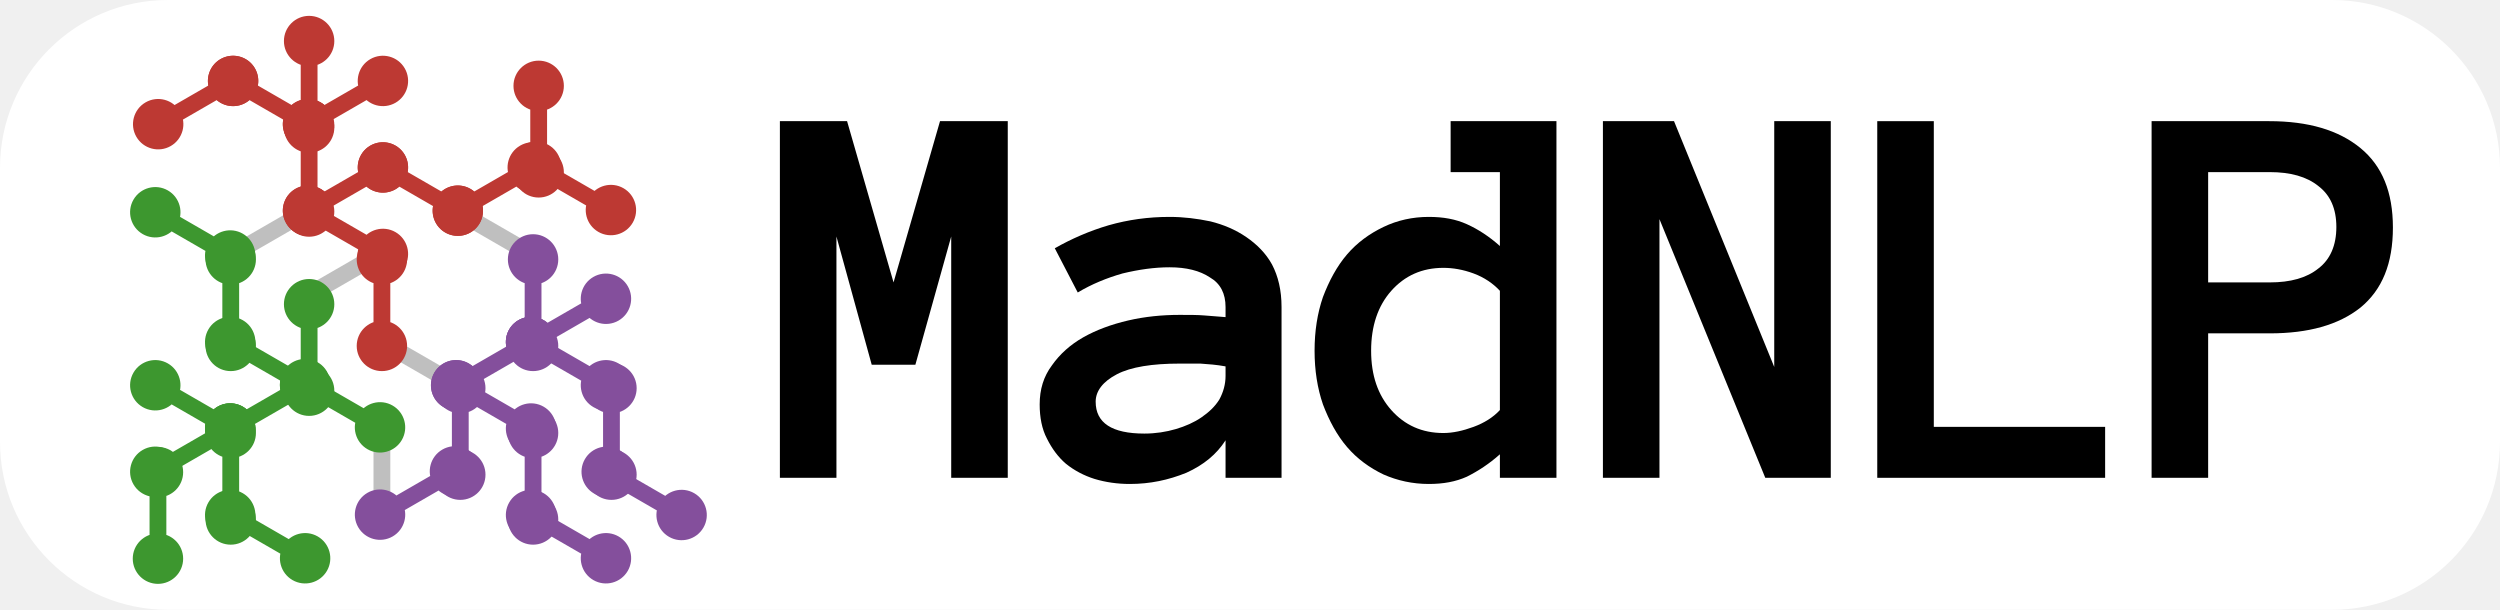
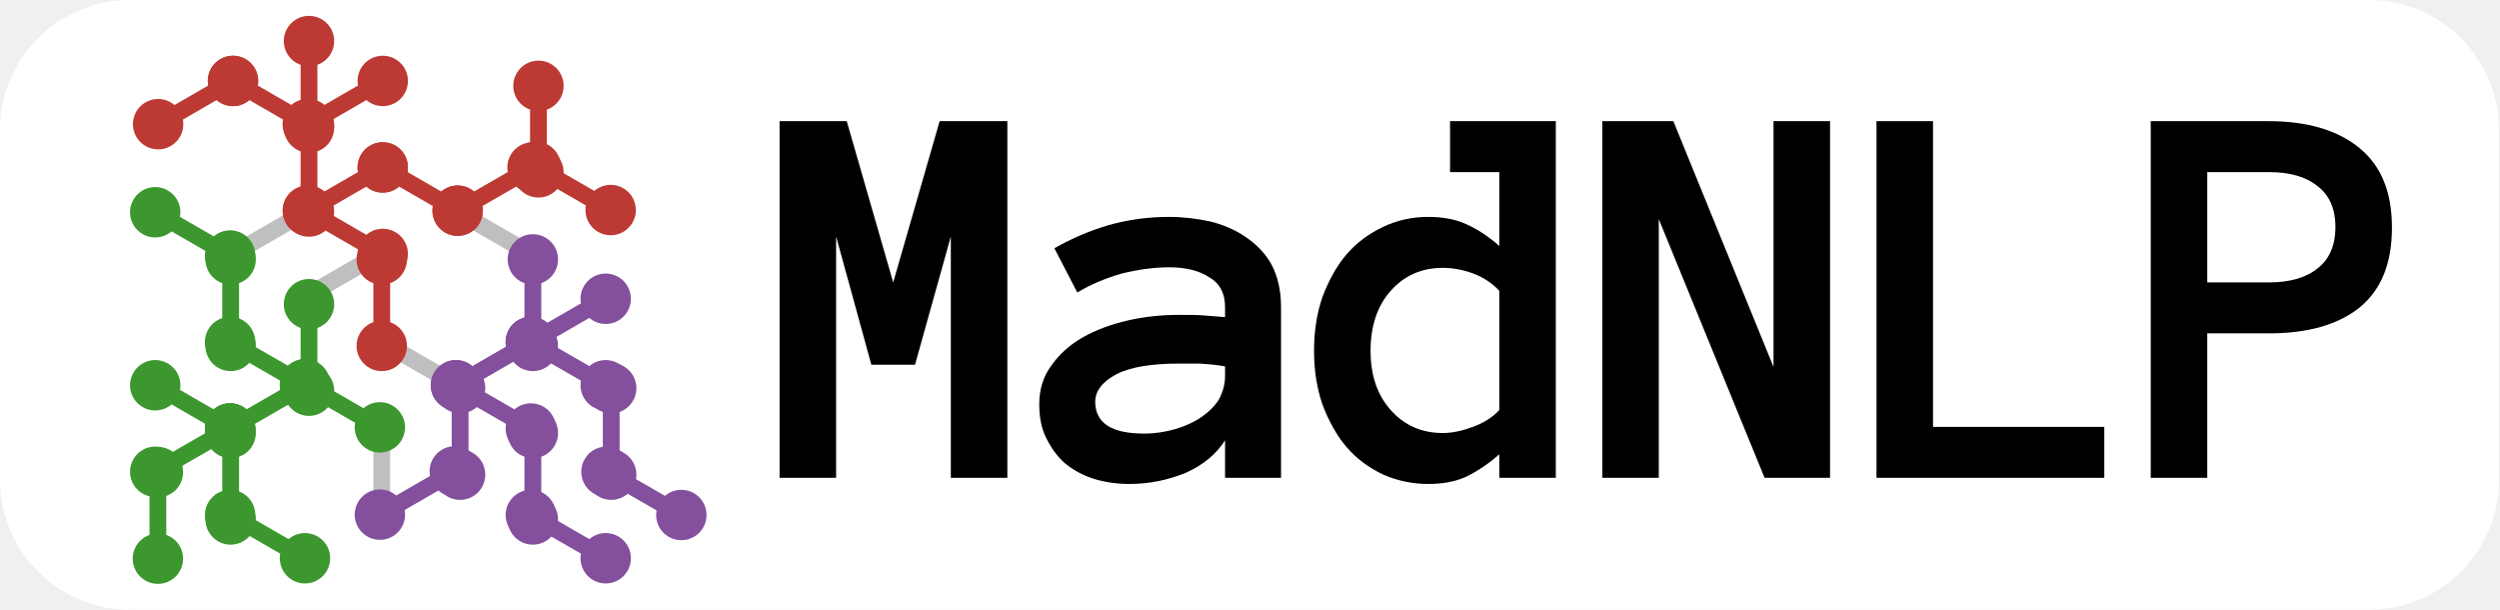
- <svg xmlns="http://www.w3.org/2000/svg" width="446.523" height="108.915" viewBox="0 0 446.523 108.915" version="1.1" xml:space="preserve" style="clip-rule:evenodd;fill-rule:evenodd;stroke-linecap:round;stroke-miterlimit:8" id="svg186">
+ <svg xmlns="http://www.w3.org/2000/svg" width="576.536" height="140.627" viewBox="0 0 576.536 140.627" version="1.1" xml:space="preserve" style="clip-rule:evenodd;fill-rule:evenodd;stroke-linecap:round;stroke-miterlimit:8" id="svg186">
  <defs id="defs190" />
-   <path style="fill:#ffffff;stroke:#b3b3b3;stroke-width:0;stroke-linejoin:round;stroke-miterlimit:8;stroke-dasharray:none" id="rect1029" width="446.523" height="108.915" x="5e-07" y="5e-07" d="M 30,5e-7 H 416.523 A 30,30 45 0 1 446.523,30 l 0,48.915 a 30,30 135 0 1 -30,30 H 30 A 30,30 45 0 1 5e-7,78.915 V 30 A 30,30 135 0 1 30,5e-7 Z" />
-   <g transform="translate(-16.56406,-47.10839)" id="g184">
+   <path style="fill:#ffffff;stroke:#b3b3b3;stroke-width:0;stroke-linejoin:round;stroke-miterlimit:8;stroke-dasharray:none" id="rect1029" width="576.536" height="140.627" x="5e-07" y="5e-07" d="M 30,5e-7 H 546.536 A 30,30 45 0 1 576.536,30 v 80.627 a 30,30 135 0 1 -30,30 H 30 A 30,30 45 0 1 5e-7,110.627 V 30 A 30,30 135 0 1 30,5e-7 Z" />
+   <g transform="matrix(1.291166,0,0,1.291166,-21.38695,-60.82476)" id="g184">
    <g transform="translate(44.9574,4.44943)" id="g26">
      <g transform="matrix(100,0,0,100,108.502,128)" id="g4">
        <path d="M 0.431,0 H 0.33 V -0.431 L 0.266,-0.202 H 0.188 L 0.125,-0.431 V 0 H 0.024 v -0.637 h 0.12 l 0.083,0.288 0.083,-0.288 h 0.121 z" style="fill-rule:nonzero" id="path2" />
      </g>
      <g transform="matrix(100,0,0,100,157.502,128)" id="g8">
        <path d="m -0.002,-0.131 c 0,-0.027 0.007,-0.05 0.022,-0.07 0.014,-0.02 0.033,-0.037 0.056,-0.05 0.023,-0.013 0.05,-0.023 0.08,-0.03 0.03,-0.007 0.061,-0.01 0.092,-0.01 0.017,0 0.032,0 0.044,0.001 0.013,0.001 0.025,0.002 0.038,0.003 V -0.305 C 0.33,-0.329 0.321,-0.347 0.302,-0.358 0.284,-0.37 0.26,-0.376 0.23,-0.376 c -0.027,0 -0.055,0.004 -0.084,0.011 -0.028,0.008 -0.055,0.019 -0.08,0.034 L 0.025,-0.41 c 0.03,-0.017 0.062,-0.031 0.096,-0.041 0.035,-0.01 0.071,-0.015 0.109,-0.015 0.025,0 0.049,0.003 0.073,0.008 0.024,0.006 0.045,0.015 0.064,0.028 0.019,0.013 0.035,0.029 0.046,0.049 0.011,0.021 0.017,0.046 0.017,0.076 V 0 H 0.33 V -0.067 C 0.314,-0.042 0.291,-0.023 0.26,-0.009 0.228,0.004 0.195,0.011 0.159,0.011 0.137,0.011 0.116,0.008 0.096,0.002 0.077,-0.004 0.06,-0.013 0.045,-0.025 0.031,-0.037 0.02,-0.052 0.011,-0.07 0.002,-0.087 -0.002,-0.108 -0.002,-0.131 Z m 0.187,0.052 c 0.02,0 0.039,-0.003 0.056,-0.008 C 0.258,-0.092 0.274,-0.099 0.287,-0.108 0.3,-0.117 0.311,-0.127 0.319,-0.14 0.326,-0.153 0.33,-0.167 0.33,-0.182 V -0.199 C 0.314,-0.202 0.299,-0.203 0.285,-0.204 c -0.014,0 -0.026,0 -0.037,0 -0.049,0 -0.087,0.006 -0.112,0.019 -0.025,0.013 -0.038,0.03 -0.038,0.049 0,0.038 0.029,0.057 0.087,0.057 z" style="fill-rule:nonzero" id="path6" />
      </g>
      <g transform="matrix(100,0,0,100,206.502,128)" id="g12">
        <path d="M 0.431,0 H 0.33 V -0.042 C 0.311,-0.025 0.291,-0.012 0.271,-0.002 0.251,0.007 0.229,0.011 0.203,0.011 0.174,0.011 0.147,0.005 0.122,-0.006 0.097,-0.018 0.075,-0.034 0.057,-0.055 0.039,-0.076 0.025,-0.102 0.014,-0.131 0.004,-0.16 -0.001,-0.192 -0.001,-0.227 c 0,-0.035 0.005,-0.067 0.015,-0.096 0.011,-0.029 0.025,-0.055 0.043,-0.076 0.018,-0.021 0.04,-0.037 0.065,-0.049 0.025,-0.012 0.052,-0.018 0.081,-0.018 0.026,0 0.048,0.004 0.068,0.013 0.02,0.009 0.04,0.022 0.059,0.039 V -0.546 H 0.242 V -0.637 H 0.431 Z M 0.33,-0.334 C 0.318,-0.347 0.302,-0.358 0.283,-0.365 0.264,-0.372 0.246,-0.375 0.229,-0.375 0.191,-0.375 0.16,-0.361 0.136,-0.334 0.112,-0.307 0.1,-0.271 0.1,-0.227 c 0,0.044 0.012,0.079 0.036,0.106 0.024,0.027 0.055,0.041 0.093,0.041 0.017,0 0.035,-0.004 0.054,-0.011 0.019,-0.007 0.035,-0.017 0.047,-0.03 z" style="fill-rule:nonzero" id="path10" />
      </g>
      <g transform="matrix(100,0,0,100,255.502,128)" id="g16">
        <path d="M 0.431,0 H 0.314 L 0.125,-0.462 V 0 H 0.024 v -0.637 h 0.127 l 0.179,0.439 v -0.439 h 0.101 z" style="fill-rule:nonzero" id="path14" />
      </g>
      <g transform="matrix(100,0,0,100,304.502,128)" id="g20">
        <path d="M 0.431,0 H 0.024 v -0.637 h 0.101 v 0.546 h 0.306 z" style="fill-rule:nonzero" id="path18" />
      </g>
      <g transform="matrix(100,0,0,100,353.502,128)" id="g24">
        <path d="m 0.455,-0.447 c 0,0.064 -0.019,0.111 -0.058,0.143 -0.039,0.031 -0.093,0.046 -0.162,0.046 H 0.125 V 0 H 0.024 v -0.637 h 0.21 c 0.07,0 0.124,0.016 0.163,0.048 0.039,0.032 0.058,0.079 0.058,0.142 z M 0.354,-0.448 c 0,-0.033 -0.011,-0.057 -0.032,-0.073 -0.021,-0.017 -0.05,-0.025 -0.087,-0.025 h -0.11 v 0.197 h 0.11 c 0.037,0 0.066,-0.008 0.087,-0.025 0.021,-0.016 0.032,-0.041 0.032,-0.074 z" style="fill-rule:nonzero" id="path22" />
      </g>
    </g>
    <g transform="matrix(0,7.87402e-5,-7.87402e-5,0,92.501,132.167)" id="g30">
      <path d="M -98105,98105.5 H 98106" style="fill:none;fill-rule:nonzero;stroke:#bfbfbf;stroke-width:38100px" id="path28" />
    </g>
    <g transform="matrix(-6.81908e-5,3.93704e-5,-3.93704e-5,-6.81908e-5,68.7494,95.2914)" id="g34">
      <path d="m -98104.5,98105 h 196210" style="fill:none;fill-rule:nonzero;stroke:#bfbfbf;stroke-width:38100px" id="path32" />
    </g>
    <g transform="matrix(-6.81912e-5,-3.93697e-5,3.93697e-5,-6.81912e-5,87.6869,118.747)" id="g38">
      <path d="m -98104.5,98105 h 196210" style="fill:none;fill-rule:nonzero;stroke:#bfbfbf;stroke-width:38100px" id="path36" />
    </g>
    <g transform="matrix(-6.81912e-5,-3.93697e-5,3.93697e-5,-6.81912e-5,101.681,95.7778)" id="g42">
      <path d="m -98104.5,98105 h 196210" style="fill:none;fill-rule:nonzero;stroke:#bfbfbf;stroke-width:38100px" id="path40" />
    </g>
    <g transform="matrix(6.81908e-5,-3.93704e-5,3.93704e-5,6.81908e-5,73.8938,89.5749)" id="g46">
      <path d="m -98104.5,98105 h 196210" style="fill:none;fill-rule:nonzero;stroke:#bfbfbf;stroke-width:38100px" id="path44" />
    </g>
    <g transform="translate(39.2761,-4.27618)" id="g50">
      <path d="m 86.268,106.046 -13.38,7.724 c -0.718,0.415 -1.635,0.169 -2.049,-0.549 -0.414,-0.717 -0.169,-1.634 0.549,-2.049 l 13.38,-7.724 c 0.717,-0.415 1.634,-0.169 2.049,0.549 0.414,0.717 0.168,1.634 -0.549,2.049 z m -3,-5.197 c 2.152,-1.242 4.904,-0.505 6.147,1.648 1.242,2.152 0.505,4.904 -1.647,6.147 -2.153,1.242 -4.905,0.505 -6.148,-1.647 -1.242,-2.153 -0.505,-4.905 1.648,-6.148 z m -8.88,15.52 c -2.152,1.242 -4.905,0.505 -6.147,-1.648 -1.243,-2.152 -0.506,-4.904 1.647,-6.147 2.152,-1.242 4.904,-0.505 6.147,1.647 1.243,2.153 0.505,4.905 -1.647,6.148 z" style="fill:#844f9c;fill-rule:nonzero" id="path48" />
    </g>
    <g transform="translate(39.2761,11.1732)" id="g54">
      <path d="m 72.888,98.321 -13.38,7.725 c -0.717,0.414 -1.635,0.168 -2.049,-0.549 -0.414,-0.718 -0.168,-1.635 0.549,-2.049 l 13.38,-7.725 c 0.717,-0.414 1.635,-0.169 2.049,0.549 0.414,0.717 0.168,1.635 -0.549,2.049 z m -3,-5.196 c 2.152,-1.243 4.904,-0.505 6.147,1.647 1.243,2.152 0.505,4.904 -1.647,6.147 -2.153,1.243 -4.905,0.505 -6.147,-1.647 -1.243,-2.152 -0.506,-4.905 1.647,-6.147 z m -8.88,15.519 c -2.152,1.243 -4.904,0.505 -6.147,-1.647 -1.243,-2.153 -0.505,-4.905 1.647,-6.147 2.152,-1.243 4.904,-0.506 6.147,1.647 1.243,2.152 0.505,4.904 -1.647,6.147 z" style="fill:#844f9c;fill-rule:nonzero" id="path52" />
    </g>
    <g transform="translate(39.2761,11.1734)" id="g58">
      <path d="m 84.768,106.046 -13.38,-7.725 c -0.718,-0.414 -0.963,-1.332 -0.549,-2.049 0.414,-0.718 1.331,-0.963 2.049,-0.549 l 13.38,7.725 c 0.717,0.414 0.963,1.331 0.549,2.049 -0.415,0.717 -1.332,0.963 -2.049,0.549 z m 3,-5.197 c 2.152,1.243 2.889,3.995 1.647,6.148 -1.243,2.152 -3.995,2.889 -6.147,1.647 -2.153,-1.243 -2.89,-3.995 -1.648,-6.147 1.243,-2.153 3.995,-2.89 6.148,-1.648 z m -17.88,0.07 c -2.152,-1.243 -2.89,-3.995 -1.647,-6.147 1.242,-2.153 3.994,-2.89 6.147,-1.647 2.152,1.242 2.89,3.994 1.647,6.147 -1.243,2.152 -3.995,2.89 -6.147,1.647 z" style="fill:#844f9c;fill-rule:nonzero" id="path56" />
    </g>
    <g transform="translate(39.2761,26.6231)" id="g62">
      <path d="m 71.388,98.321 -13.38,-7.725 c -0.717,-0.414 -0.963,-1.332 -0.549,-2.049 0.414,-0.717 1.332,-0.963 2.049,-0.549 l 13.38,7.725 c 0.717,0.414 0.963,1.331 0.549,2.049 -0.414,0.717 -1.332,0.963 -2.049,0.549 z m 3,-5.196 c 2.152,1.242 2.89,3.994 1.647,6.147 -1.243,2.152 -3.995,2.89 -6.147,1.647 -2.153,-1.243 -2.89,-3.995 -1.647,-6.147 1.242,-2.153 3.994,-2.89 6.147,-1.647 z m -17.88,0.069 c -2.152,-1.242 -2.89,-3.995 -1.647,-6.147 1.242,-2.152 3.995,-2.89 6.147,-1.647 2.152,1.243 2.89,3.995 1.647,6.147 -1.243,2.152 -3.995,2.89 -6.147,1.647 z" style="fill:#844f9c;fill-rule:nonzero" id="path60" />
    </g>
    <g transform="translate(39.2761,-10.6085)" id="g66">
      <path d="m 74,104.05 v 15.45 c 0,0.828 -0.671,1.5 -1.5,1.5 -0.828,0 -1.5,-0.672 -1.5,-1.5 v -15.45 c 0,-0.828 0.672,-1.5 1.5,-1.5 0.828,0 1.5,0.672 1.5,1.5 z m -6,0 c 0,-2.485 2.015,-4.5 4.5,-4.5 2.485,0 4.5,2.015 4.5,4.5 0,2.486 -2.015,4.5 -4.5,4.5 -2.485,0 -4.5,-2.014 -4.5,-4.5 z m 9,15.45 c 0,2.485 -2.015,4.5 -4.5,4.5 -2.485,0 -4.5,-2.015 -4.5,-4.5 0,-2.485 2.015,-4.5 4.5,-4.5 2.485,0 4.5,2.015 4.5,4.5 z" style="fill:#844f9c;fill-rule:nonzero" id="path64" />
    </g>
    <g transform="translate(39.2761,51.3915)" id="g70">
      <path d="M 74,73.05 V 88.5 C 74,89.328 73.329,90 72.5,90 71.672,90 71,89.328 71,88.5 V 73.05 c 0,-0.828 0.672,-1.5 1.5,-1.5 0.828,0 1.5,0.672 1.5,1.5 z m -6,0 c 0,-2.485 2.015,-4.5 4.5,-4.5 2.485,0 4.5,2.015 4.5,4.5 0,2.486 -2.015,4.5 -4.5,4.5 -2.485,0 -4.5,-2.014 -4.5,-4.5 z M 77,88.5 C 77,90.985 74.985,93 72.5,93 70.015,93 68,90.985 68,88.5 68,86.015 70.015,84 72.5,84 c 2.485,0 4.5,2.015 4.5,4.5 z" style="fill:#844f9c;fill-rule:nonzero" id="path68" />
    </g>
    <g transform="translate(39.2761,72.972)" id="g74">
      <path d="m 84.768,75.146 -13.38,-7.724 c -0.718,-0.415 -0.963,-1.332 -0.549,-2.049 0.414,-0.718 1.331,-0.964 2.049,-0.549 l 13.38,7.724 c 0.717,0.414 0.963,1.332 0.549,2.049 -0.415,0.718 -1.332,0.964 -2.049,0.549 z m 3,-5.196 c 2.152,1.243 2.889,3.995 1.647,6.147 -1.243,2.153 -3.995,2.89 -6.147,1.647 -2.153,-1.242 -2.89,-3.994 -1.648,-6.147 1.243,-2.152 3.995,-2.889 6.148,-1.647 z m -17.88,0.07 c -2.152,-1.243 -2.89,-3.995 -1.647,-6.147 1.242,-2.153 3.994,-2.89 6.147,-1.648 2.152,1.243 2.89,3.995 1.647,6.148 -1.243,2.152 -3.995,2.889 -6.147,1.647 z" style="fill:#844f9c;fill-rule:nonzero" id="path72" />
    </g>
    <g transform="translate(39.2761,35.3915)" id="g78">
      <path d="M 61,81.05 V 96.5 C 61,97.328 60.329,98 59.5,98 58.672,98 58,97.328 58,96.5 V 81.05 c 0,-0.828 0.672,-1.5 1.5,-1.5 0.828,0 1.5,0.672 1.5,1.5 z m -6,0 c 0,-2.485 2.015,-4.5 4.5,-4.5 2.485,0 4.5,2.015 4.5,4.5 0,2.486 -2.015,4.5 -4.5,4.5 -2.485,0 -4.5,-2.014 -4.5,-4.5 z m 9,15.45 c 0,2.485 -2.015,4.5 -4.5,4.5 -2.485,0 -4.5,-2.015 -4.5,-4.5 0,-2.485 2.015,-4.5 4.5,-4.5 2.485,0 4.5,2.015 4.5,4.5 z" style="fill:#844f9c;fill-rule:nonzero" id="path76" />
    </g>
    <g transform="translate(39.2761,57.3884)" id="g82">
      <path d="m 59.296,75.213 -13.379,7.725 c -0.718,0.414 -1.635,0.169 -2.049,-0.549 -0.415,-0.717 -0.169,-1.635 0.549,-2.049 l 13.379,-7.725 c 0.718,-0.414 1.635,-0.168 2.049,0.549 0.415,0.718 0.169,1.635 -0.549,2.049 z m -3,-5.196 c 2.153,-1.242 4.905,-0.505 6.147,1.647 1.243,2.153 0.506,4.905 -1.647,6.147 -2.152,1.243 -4.904,0.506 -6.147,-1.647 -1.242,-2.152 -0.505,-4.904 1.647,-6.147 z m -8.879,15.519 c -2.153,1.243 -4.905,0.506 -6.148,-1.647 -1.242,-2.152 -0.505,-4.904 1.648,-6.147 2.152,-1.243 4.904,-0.505 6.147,1.647 1.242,2.152 0.505,4.905 -1.647,6.147 z" style="fill:#844f9c;fill-rule:nonzero" id="path80" />
    </g>
    <g transform="translate(39.2761,-88.6085)" id="g86">
      <path d="m 34,143.05 v 15.45 c 0,0.828 -0.671,1.5 -1.5,1.5 -0.828,0 -1.5,-0.672 -1.5,-1.5 v -15.45 c 0,-0.828 0.672,-1.5 1.5,-1.5 0.828,0 1.5,0.672 1.5,1.5 z m -6,0 c 0,-2.485 2.015,-4.5 4.5,-4.5 2.485,0 4.5,2.015 4.5,4.5 0,2.486 -2.015,4.5 -4.5,4.5 -2.485,0 -4.5,-2.014 -4.5,-4.5 z m 9,15.45 c 0,2.485 -2.015,4.5 -4.5,4.5 -2.485,0 -4.5,-2.015 -4.5,-4.5 0,-2.485 2.015,-4.5 4.5,-4.5 2.485,0 4.5,2.015 4.5,4.5 z" style="fill:#bd3933;fill-rule:nonzero" id="path84" />
    </g>
    <g transform="translate(39.2761,-58.6085)" id="g90">
      <path d="m 34,128.05 v 15.45 c 0,0.828 -0.671,1.5 -1.5,1.5 -0.828,0 -1.5,-0.672 -1.5,-1.5 v -15.45 c 0,-0.828 0.672,-1.5 1.5,-1.5 0.828,0 1.5,0.672 1.5,1.5 z m -6,0 c 0,-2.485 2.015,-4.5 4.5,-4.5 2.485,0 4.5,2.015 4.5,4.5 0,2.486 -2.015,4.5 -4.5,4.5 -2.485,0 -4.5,-2.014 -4.5,-4.5 z m 9,15.45 c 0,2.485 -2.015,4.5 -4.5,4.5 -2.485,0 -4.5,-2.015 -4.5,-4.5 0,-2.485 2.015,-4.5 4.5,-4.5 2.485,0 4.5,2.015 4.5,4.5 z" style="fill:#bd3933;fill-rule:nonzero" id="path88" />
    </g>
    <g transform="translate(39.2761,-82.0876)" id="g94">
      <path d="m 46.431,144.951 -13.38,7.725 c -0.718,0.414 -1.635,0.169 -2.049,-0.549 -0.414,-0.717 -0.169,-1.635 0.549,-2.049 l 13.38,-7.725 c 0.717,-0.414 1.634,-0.168 2.049,0.549 0.414,0.718 0.168,1.635 -0.549,2.049 z m -3,-5.196 c 2.152,-1.242 4.904,-0.505 6.147,1.647 1.242,2.153 0.505,4.905 -1.647,6.147 -2.153,1.243 -4.905,0.506 -6.148,-1.647 -1.242,-2.152 -0.505,-4.904 1.648,-6.147 z m -8.88,15.519 c -2.152,1.243 -4.905,0.506 -6.147,-1.647 -1.243,-2.152 -0.505,-4.904 1.647,-6.147 2.152,-1.243 4.904,-0.505 6.147,1.647 1.243,2.152 0.505,4.905 -1.647,6.147 z" style="fill:#bd3933;fill-rule:nonzero" id="path92" />
    </g>
    <g transform="translate(39.2761,-51.1882)" id="g98">
      <path d="m 46.431,129.502 -13.38,7.724 c -0.718,0.415 -1.635,0.169 -2.049,-0.549 -0.414,-0.717 -0.169,-1.634 0.549,-2.049 l 13.38,-7.724 c 0.717,-0.415 1.634,-0.169 2.049,0.549 0.414,0.717 0.168,1.634 -0.549,2.049 z m -3,-5.197 c 2.152,-1.242 4.904,-0.505 6.147,1.648 1.242,2.152 0.505,4.904 -1.647,6.147 -2.153,1.242 -4.905,0.505 -6.148,-1.647 -1.242,-2.153 -0.505,-4.905 1.648,-6.148 z m -8.88,15.52 c -2.152,1.242 -4.905,0.505 -6.147,-1.648 -1.243,-2.152 -0.505,-4.904 1.647,-6.147 2.152,-1.242 4.904,-0.505 6.147,1.647 1.243,2.153 0.505,4.905 -1.647,6.148 z" style="fill:#bd3933;fill-rule:nonzero" id="path96" />
    </g>
    <g transform="translate(39.2761,-82.0877)" id="g102">
      <path d="m 19.671,142.353 13.38,7.725 c 0.717,0.414 0.963,1.332 0.549,2.049 -0.414,0.717 -1.332,0.963 -2.049,0.549 l -13.38,-7.725 c -0.717,-0.414 -0.963,-1.331 -0.549,-2.049 0.414,-0.717 1.332,-0.963 2.049,-0.549 z m -3,5.196 c -2.152,-1.242 -2.89,-3.994 -1.647,-6.147 1.242,-2.152 3.995,-2.889 6.147,-1.647 2.152,1.243 2.89,3.995 1.647,6.147 -1.243,2.153 -3.995,2.89 -6.147,1.647 z m 17.88,-0.069 c 2.152,1.243 2.89,3.995 1.647,6.147 -1.243,2.152 -3.995,2.89 -6.147,1.647 -2.153,-1.242 -2.89,-3.995 -1.647,-6.147 1.242,-2.152 3.994,-2.89 6.147,-1.647 z" style="fill:#bd3933;fill-rule:nonzero" id="path100" />
    </g>
    <g transform="translate(39.2761,-51.1884)" id="g106">
      <path d="m 46.431,126.904 13.379,7.724 c 0.718,0.415 0.964,1.332 0.55,2.05 -0.415,0.717 -1.332,0.963 -2.05,0.548 l -13.379,-7.724 c -0.718,-0.414 -0.964,-1.332 -0.549,-2.049 0.414,-0.718 1.331,-0.963 2.049,-0.549 z m -3,5.196 c -2.153,-1.243 -2.89,-3.995 -1.647,-6.147 1.242,-2.152 3.994,-2.89 6.147,-1.647 2.152,1.242 2.889,3.994 1.647,6.147 -1.243,2.152 -3.995,2.89 -6.147,1.647 z m 17.879,-0.07 c 2.153,1.243 2.89,3.995 1.648,6.148 -1.243,2.152 -3.995,2.889 -6.148,1.647 -2.152,-1.243 -2.889,-3.995 -1.647,-6.148 1.243,-2.152 3.995,-2.889 6.147,-1.647 z" style="fill:#bd3933;fill-rule:nonzero" id="path104" />
    </g>
    <g transform="translate(39.2761,-51.1882)" id="g110">
      <path d="m 73.19,129.502 -13.38,7.724 c -0.717,0.415 -1.634,0.169 -2.049,-0.549 -0.414,-0.717 -0.168,-1.634 0.549,-2.049 l 13.38,-7.724 c 0.718,-0.415 1.635,-0.169 2.049,0.549 0.414,0.717 0.169,1.634 -0.549,2.049 z m -3,-5.197 c 2.152,-1.242 4.905,-0.505 6.147,1.648 1.243,2.152 0.506,4.904 -1.647,6.147 -2.152,1.242 -4.904,0.505 -6.147,-1.647 -1.243,-2.153 -0.505,-4.905 1.647,-6.148 z m -8.88,15.52 c -2.152,1.242 -4.904,0.505 -6.147,-1.648 -1.242,-2.152 -0.505,-4.904 1.647,-6.147 2.153,-1.242 4.905,-0.505 6.148,1.647 1.242,2.153 0.505,4.905 -1.648,6.148 z" style="fill:#bd3933;fill-rule:nonzero" id="path108" />
    </g>
    <g transform="translate(39.2761,-35.7389)" id="g114">
      <path d="m 33.051,119.179 13.38,7.725 c 0.717,0.414 0.963,1.331 0.549,2.049 -0.415,0.717 -1.332,0.963 -2.049,0.549 l -13.38,-7.725 c -0.718,-0.414 -0.963,-1.332 -0.549,-2.049 0.414,-0.717 1.331,-0.963 2.049,-0.549 z m -3,5.196 c -2.152,-1.243 -2.89,-3.995 -1.647,-6.147 1.242,-2.152 3.994,-2.89 6.147,-1.647 2.152,1.242 2.89,3.995 1.647,6.147 -1.243,2.152 -3.995,2.89 -6.147,1.647 z m 17.88,-0.069 c 2.152,1.242 2.889,3.994 1.647,6.147 -1.243,2.152 -3.995,2.89 -6.147,1.647 -2.153,-1.243 -2.89,-3.995 -1.647,-6.147 1.242,-2.153 3.994,-2.89 6.147,-1.647 z" style="fill:#bd3933;fill-rule:nonzero" id="path112" />
    </g>
    <g transform="translate(39.2761,-82.0876)" id="g118">
      <path d="m 19.671,144.951 -13.38,7.725 c -0.717,0.414 -1.635,0.169 -2.049,-0.549 -0.414,-0.717 -0.168,-1.635 0.549,-2.049 l 13.38,-7.725 c 0.717,-0.414 1.635,-0.168 2.049,0.549 0.414,0.718 0.168,1.635 -0.549,2.049 z m -3,-5.196 c 2.152,-1.242 4.904,-0.505 6.147,1.647 1.242,2.153 0.505,4.905 -1.647,6.147 -2.153,1.243 -4.905,0.506 -6.147,-1.647 -1.243,-2.152 -0.506,-4.904 1.647,-6.147 z m -8.88,15.519 c -2.152,1.243 -4.904,0.506 -6.147,-1.647 -1.243,-2.152 -0.505,-4.904 1.647,-6.147 2.152,-1.243 4.904,-0.505 6.147,1.647 1.243,2.152 0.505,4.905 -1.647,6.147 z" style="fill:#bd3933;fill-rule:nonzero" id="path116" />
    </g>
    <g transform="translate(39.2761,42.0719)" id="g122">
      <path d="m 4.274,87.998 13.38,-7.724 c 0.717,-0.415 1.634,-0.169 2.049,0.549 0.414,0.717 0.168,1.634 -0.549,2.049 L 5.774,90.596 C 5.056,91.011 4.139,90.765 3.725,90.047 3.311,89.33 3.556,88.413 4.274,87.998 Z m 3,5.197 C 5.122,94.437 2.369,93.7 1.127,91.547 -0.116,89.395 0.621,86.643 2.774,85.4 c 2.152,-1.242 4.904,-0.505 6.147,1.647 1.243,2.153 0.505,4.905 -1.647,6.148 z m 8.88,-15.52 c 2.152,-1.242 4.904,-0.505 6.147,1.648 1.242,2.152 0.505,4.904 -1.647,6.147 -2.153,1.242 -4.905,0.505 -6.148,-1.647 -1.242,-2.153 -0.505,-4.905 1.648,-6.148 z" style="fill:#3d972f;fill-rule:nonzero" id="path120" />
    </g>
    <g transform="translate(39.2761,26.6226)" id="g126">
      <path d="m 17.654,95.723 13.379,-7.725 c 0.718,-0.414 1.635,-0.168 2.049,0.549 0.415,0.718 0.169,1.635 -0.549,2.049 l -13.379,7.725 c -0.718,0.414 -1.635,0.168 -2.049,-0.549 -0.415,-0.717 -0.169,-1.635 0.549,-2.049 z m 3,5.196 c -2.153,1.243 -4.905,0.505 -6.147,-1.647 -1.243,-2.152 -0.506,-4.904 1.647,-6.147 2.152,-1.243 4.904,-0.505 6.147,1.647 1.242,2.152 0.505,4.905 -1.647,6.147 z M 29.533,85.4 c 2.153,-1.243 4.905,-0.505 6.147,1.647 1.243,2.152 0.506,4.905 -1.647,6.147 -2.152,1.243 -4.904,0.506 -6.147,-1.647 -1.242,-2.152 -0.505,-4.904 1.647,-6.147 z" style="fill:#3d972f;fill-rule:nonzero" id="path124" />
    </g>
    <g transform="translate(39.2761,26.6223)" id="g130">
      <path d="m 5.774,87.998 13.38,7.725 c 0.717,0.414 0.963,1.332 0.549,2.049 -0.415,0.718 -1.332,0.963 -2.049,0.549 L 4.274,90.596 C 3.556,90.182 3.311,89.265 3.725,88.547 4.139,87.83 5.056,87.584 5.774,87.998 Z m -3,5.197 C 0.622,91.952 -0.116,89.2 1.127,87.047 2.369,84.895 5.121,84.158 7.274,85.4 c 2.152,1.243 2.89,3.995 1.647,6.147 -1.243,2.153 -3.995,2.89 -6.147,1.648 z m 17.88,-0.07 c 2.152,1.243 2.889,3.995 1.647,6.147 -1.243,2.152 -3.995,2.89 -6.147,1.647 -2.153,-1.242 -2.89,-3.995 -1.648,-6.147 1.243,-2.152 3.995,-2.89 6.148,-1.647 z" style="fill:#3d972f;fill-rule:nonzero" id="path128" />
    </g>
    <g transform="translate(39.2761,11.1725)" id="g134">
      <path d="m 19.154,95.723 13.379,7.725 c 0.718,0.414 0.964,1.332 0.55,2.049 -0.415,0.717 -1.332,0.963 -2.05,0.549 L 17.654,98.321 c -0.718,-0.414 -0.964,-1.331 -0.549,-2.049 0.414,-0.717 1.331,-0.963 2.049,-0.549 z m -3,5.196 c -2.153,-1.242 -2.89,-3.994 -1.647,-6.147 1.242,-2.152 3.994,-2.889 6.147,-1.647 2.152,1.243 2.889,3.995 1.647,6.147 -1.243,2.153 -3.995,2.89 -6.147,1.647 z m 17.879,-0.069 c 2.153,1.243 2.89,3.995 1.648,6.147 -1.243,2.152 -3.995,2.89 -6.148,1.647 -2.152,-1.242 -2.889,-3.995 -1.647,-6.147 1.243,-2.152 3.995,-2.89 6.147,-1.647 z" style="fill:#3d972f;fill-rule:nonzero" id="path132" />
    </g>
    <g transform="translate(39.2761,51.3915)" id="g138">
      <path d="M 17,88.5 V 73.05 c 0,-0.828 0.671,-1.5 1.5,-1.5 0.828,0 1.5,0.672 1.5,1.5 V 88.5 C 20,89.328 19.328,90 18.5,90 17.672,90 17,89.328 17,88.5 Z m 6,0 C 23,90.985 20.985,93 18.5,93 16.015,93 14,90.985 14,88.5 14,86.015 16.015,84 18.5,84 20.985,84 23,86.015 23,88.5 Z M 14,73.05 c 0,-2.485 2.015,-4.5 4.5,-4.5 2.485,0 4.5,2.015 4.5,4.5 0,2.486 -2.015,4.5 -4.5,4.5 -2.485,0 -4.5,-2.014 -4.5,-4.5 z" style="fill:#3d972f;fill-rule:nonzero" id="path136" />
    </g>
    <g transform="translate(39.2761,-10.6085)" id="g142">
      <path d="m 17,119.5 v -15.45 c 0,-0.828 0.671,-1.5 1.5,-1.5 0.828,0 1.5,0.672 1.5,1.5 v 15.45 c 0,0.828 -0.672,1.5 -1.5,1.5 -0.828,0 -1.5,-0.672 -1.5,-1.5 z m 6,0 c 0,2.485 -2.015,4.5 -4.5,4.5 -2.485,0 -4.5,-2.015 -4.5,-4.5 0,-2.485 2.015,-4.5 4.5,-4.5 2.485,0 4.5,2.015 4.5,4.5 z m -9,-15.45 c 0,-2.485 2.015,-4.5 4.5,-4.5 2.485,0 4.5,2.015 4.5,4.5 0,2.486 -2.015,4.5 -4.5,4.5 -2.485,0 -4.5,-2.014 -4.5,-4.5 z" style="fill:#3d972f;fill-rule:nonzero" id="path140" />
    </g>
    <g transform="translate(39.2761,-35.1762)" id="g146">
      <path d="m 5.774,118.898 13.38,7.724 c 0.717,0.414 0.963,1.332 0.549,2.049 -0.415,0.718 -1.332,0.964 -2.049,0.549 l -13.38,-7.724 c -0.718,-0.415 -0.963,-1.332 -0.549,-2.049 0.414,-0.718 1.331,-0.964 2.049,-0.549 z m -3,5.196 c -2.152,-1.243 -2.89,-3.995 -1.647,-6.147 1.242,-2.153 3.994,-2.89 6.147,-1.648 2.152,1.243 2.89,3.995 1.647,6.148 -1.243,2.152 -3.995,2.889 -6.147,1.647 z m 17.88,-0.07 c 2.152,1.243 2.889,3.995 1.647,6.147 -1.243,2.153 -3.995,2.89 -6.147,1.647 -2.153,-1.242 -2.89,-3.994 -1.648,-6.147 1.243,-2.152 3.995,-2.889 6.148,-1.647 z" style="fill:#3d972f;fill-rule:nonzero" id="path144" />
    </g>
    <g transform="translate(39.2761,5.39155)" id="g150">
      <path d="M 31,111.5 V 96.05 c 0,-0.828 0.671,-1.5 1.5,-1.5 0.828,0 1.5,0.672 1.5,1.5 v 15.45 c 0,0.828 -0.672,1.5 -1.5,1.5 -0.828,0 -1.5,-0.672 -1.5,-1.5 z m 6,0 c 0,2.485 -2.015,4.5 -4.5,4.5 -2.485,0 -4.5,-2.015 -4.5,-4.5 0,-2.485 2.015,-4.5 4.5,-4.5 2.485,0 4.5,2.015 4.5,4.5 z M 28,96.05 c 0,-2.485 2.015,-4.5 4.5,-4.5 2.485,0 4.5,2.015 4.5,4.5 0,2.486 -2.015,4.5 -4.5,4.5 -2.485,0 -4.5,-2.014 -4.5,-4.5 z" style="fill:#3d972f;fill-rule:nonzero" id="path148" />
    </g>
    <g transform="translate(39.2761,26.2129)" id="g154">
      <path d="m 32.533,88.203 13.38,7.725 c 0.718,0.414 0.963,1.331 0.549,2.049 -0.414,0.717 -1.331,0.963 -2.049,0.549 l -13.38,-7.725 c -0.717,-0.414 -0.963,-1.331 -0.549,-2.049 0.415,-0.717 1.332,-0.963 2.049,-0.549 z m -3,5.196 c -2.152,-1.242 -2.889,-3.995 -1.647,-6.147 1.243,-2.152 3.995,-2.89 6.147,-1.647 2.153,1.243 2.89,3.995 1.647,6.147 -1.242,2.152 -3.994,2.89 -6.147,1.647 z m 17.88,-0.069 c 2.152,1.242 2.89,3.995 1.647,6.147 -1.242,2.152 -3.995,2.89 -6.147,1.647 -2.152,-1.243 -2.89,-3.995 -1.647,-6.147 1.243,-2.152 3.995,-2.89 6.147,-1.647 z" style="fill:#3d972f;fill-rule:nonzero" id="path152" />
    </g>
    <g transform="translate(39.2761,72.9717)" id="g158">
      <path d="m 19.154,64.824 13.38,7.724 c 0.717,0.415 0.963,1.332 0.549,2.049 -0.415,0.718 -1.332,0.964 -2.049,0.549 l -13.38,-7.724 c -0.718,-0.414 -0.964,-1.332 -0.549,-2.049 0.414,-0.718 1.331,-0.964 2.049,-0.549 z m -3,5.196 c -2.153,-1.243 -2.89,-3.995 -1.647,-6.147 1.242,-2.153 3.994,-2.89 6.147,-1.647 2.152,1.242 2.889,3.994 1.647,6.147 -1.243,2.152 -3.995,2.889 -6.147,1.647 z m 17.88,-0.07 c 2.152,1.243 2.889,3.995 1.647,6.147 -1.243,2.153 -3.995,2.89 -6.147,1.648 -2.153,-1.243 -2.89,-3.995 -1.648,-6.148 1.243,-2.152 3.995,-2.889 6.148,-1.647 z" style="fill:#3d972f;fill-rule:nonzero" id="path156" />
    </g>
    <g transform="translate(39.2761,-51.4128)" id="g162">
      <path d="m 85.653,137.339 -13.38,-7.725 c -0.717,-0.414 -0.963,-1.332 -0.549,-2.049 0.415,-0.717 1.332,-0.963 2.049,-0.549 l 13.38,7.725 c 0.718,0.414 0.964,1.331 0.549,2.049 -0.414,0.717 -1.331,0.963 -2.049,0.549 z m 3,-5.196 c 2.153,1.242 2.89,3.994 1.647,6.147 -1.242,2.152 -3.994,2.889 -6.147,1.647 -2.152,-1.243 -2.889,-3.995 -1.647,-6.147 1.243,-2.153 3.995,-2.89 6.147,-1.647 z m -17.88,0.069 c -2.152,-1.243 -2.889,-3.995 -1.647,-6.147 1.243,-2.152 3.995,-2.89 6.147,-1.647 2.153,1.243 2.89,3.995 1.648,6.147 -1.243,2.152 -3.995,2.89 -6.148,1.647 z" style="fill:#bd3933;fill-rule:nonzero" id="path160" />
    </g>
    <g transform="translate(39.2761,-72.6085)" id="g166">
      <path d="m 75,135.05 v 15.45 c 0,0.828 -0.671,1.5 -1.5,1.5 -0.828,0 -1.5,-0.672 -1.5,-1.5 v -15.45 c 0,-0.828 0.672,-1.5 1.5,-1.5 0.828,0 1.5,0.672 1.5,1.5 z m -6,0 c 0,-2.485 2.015,-4.5 4.5,-4.5 2.485,0 4.5,2.015 4.5,4.5 0,2.486 -2.015,4.5 -4.5,4.5 -2.485,0 -4.5,-2.014 -4.5,-4.5 z m 9,15.45 c 0,2.485 -2.015,4.5 -4.5,4.5 -2.485,0 -4.5,-2.015 -4.5,-4.5 0,-2.485 2.015,-4.5 4.5,-4.5 2.485,0 4.5,2.015 4.5,4.5 z" style="fill:#bd3933;fill-rule:nonzero" id="path164" />
    </g>
    <g transform="translate(39.2761,35.3915)" id="g170">
      <path d="M 88,81.05 V 96.5 C 88,97.328 87.329,98 86.5,98 85.672,98 85,97.328 85,96.5 V 81.05 c 0,-0.828 0.672,-1.5 1.5,-1.5 0.828,0 1.5,0.672 1.5,1.5 z m -6,0 c 0,-2.485 2.015,-4.5 4.5,-4.5 2.485,0 4.5,2.015 4.5,4.5 0,2.486 -2.015,4.5 -4.5,4.5 -2.485,0 -4.5,-2.014 -4.5,-4.5 z m 9,15.45 c 0,2.485 -2.015,4.5 -4.5,4.5 -2.485,0 -4.5,-2.015 -4.5,-4.5 0,-2.485 2.015,-4.5 4.5,-4.5 2.485,0 4.5,2.015 4.5,4.5 z" style="fill:#844f9c;fill-rule:nonzero" id="path168" />
    </g>
    <g transform="translate(39.2761,57.5216)" id="g174">
      <path d="M 98.28,82.872 84.9,75.147 c -0.717,-0.414 -0.963,-1.332 -0.549,-2.049 0.415,-0.718 1.332,-0.963 2.049,-0.549 l 13.38,7.724 c 0.718,0.415 0.964,1.332 0.549,2.049 -0.414,0.718 -1.331,0.964 -2.049,0.55 z m 3,-5.197 c 2.153,1.243 2.89,3.995 1.647,6.147 -1.242,2.153 -3.994,2.89 -6.147,1.648 -2.152,-1.243 -2.889,-3.995 -1.647,-6.147 1.243,-2.153 3.995,-2.89 6.147,-1.648 z m -17.879,0.07 c -2.153,-1.243 -2.89,-3.995 -1.648,-6.147 1.243,-2.153 3.995,-2.89 6.147,-1.647 2.153,1.242 2.89,3.994 1.648,6.147 -1.243,2.152 -3.995,2.89 -6.147,1.647 z" style="fill:#844f9c;fill-rule:nonzero" id="path172" />
    </g>
    <g transform="translate(39.2761,-10.6085)" id="g178">
      <path d="m 47,104.05 v 15.45 c 0,0.828 -0.671,1.5 -1.5,1.5 -0.828,0 -1.5,-0.672 -1.5,-1.5 v -15.45 c 0,-0.828 0.672,-1.5 1.5,-1.5 0.828,0 1.5,0.672 1.5,1.5 z m -6,0 c 0,-2.485 2.015,-4.5 4.5,-4.5 2.485,0 4.5,2.015 4.5,4.5 0,2.486 -2.015,4.5 -4.5,4.5 -2.485,0 -4.5,-2.014 -4.5,-4.5 z m 9,15.45 c 0,2.485 -2.015,4.5 -4.5,4.5 -2.485,0 -4.5,-2.015 -4.5,-4.5 0,-2.485 2.015,-4.5 4.5,-4.5 2.485,0 4.5,2.015 4.5,4.5 z" style="fill:#bd3933;fill-rule:nonzero" id="path176" />
    </g>
    <g transform="translate(39.2761,65.3915)" id="g182">
      <path d="M 4,81.5 V 66.05 c 0,-0.828 0.671,-1.5 1.5,-1.5 0.828,0 1.5,0.672 1.5,1.5 V 81.5 C 7,82.328 6.328,83 5.5,83 4.672,83 4,82.328 4,81.5 Z m 6,0 C 10,83.985 7.985,86 5.5,86 3.015,86 1,83.985 1,81.5 1,79.015 3.015,77 5.5,77 7.985,77 10,79.015 10,81.5 Z M 1,66.05 c 0,-2.485 2.015,-4.5 4.5,-4.5 2.485,0 4.5,2.015 4.5,4.5 0,2.486 -2.015,4.5 -4.5,4.5 -2.485,0 -4.5,-2.014 -4.5,-4.5 z" style="fill:#3d972f;fill-rule:nonzero" id="path180" />
    </g>
  </g>
</svg>
